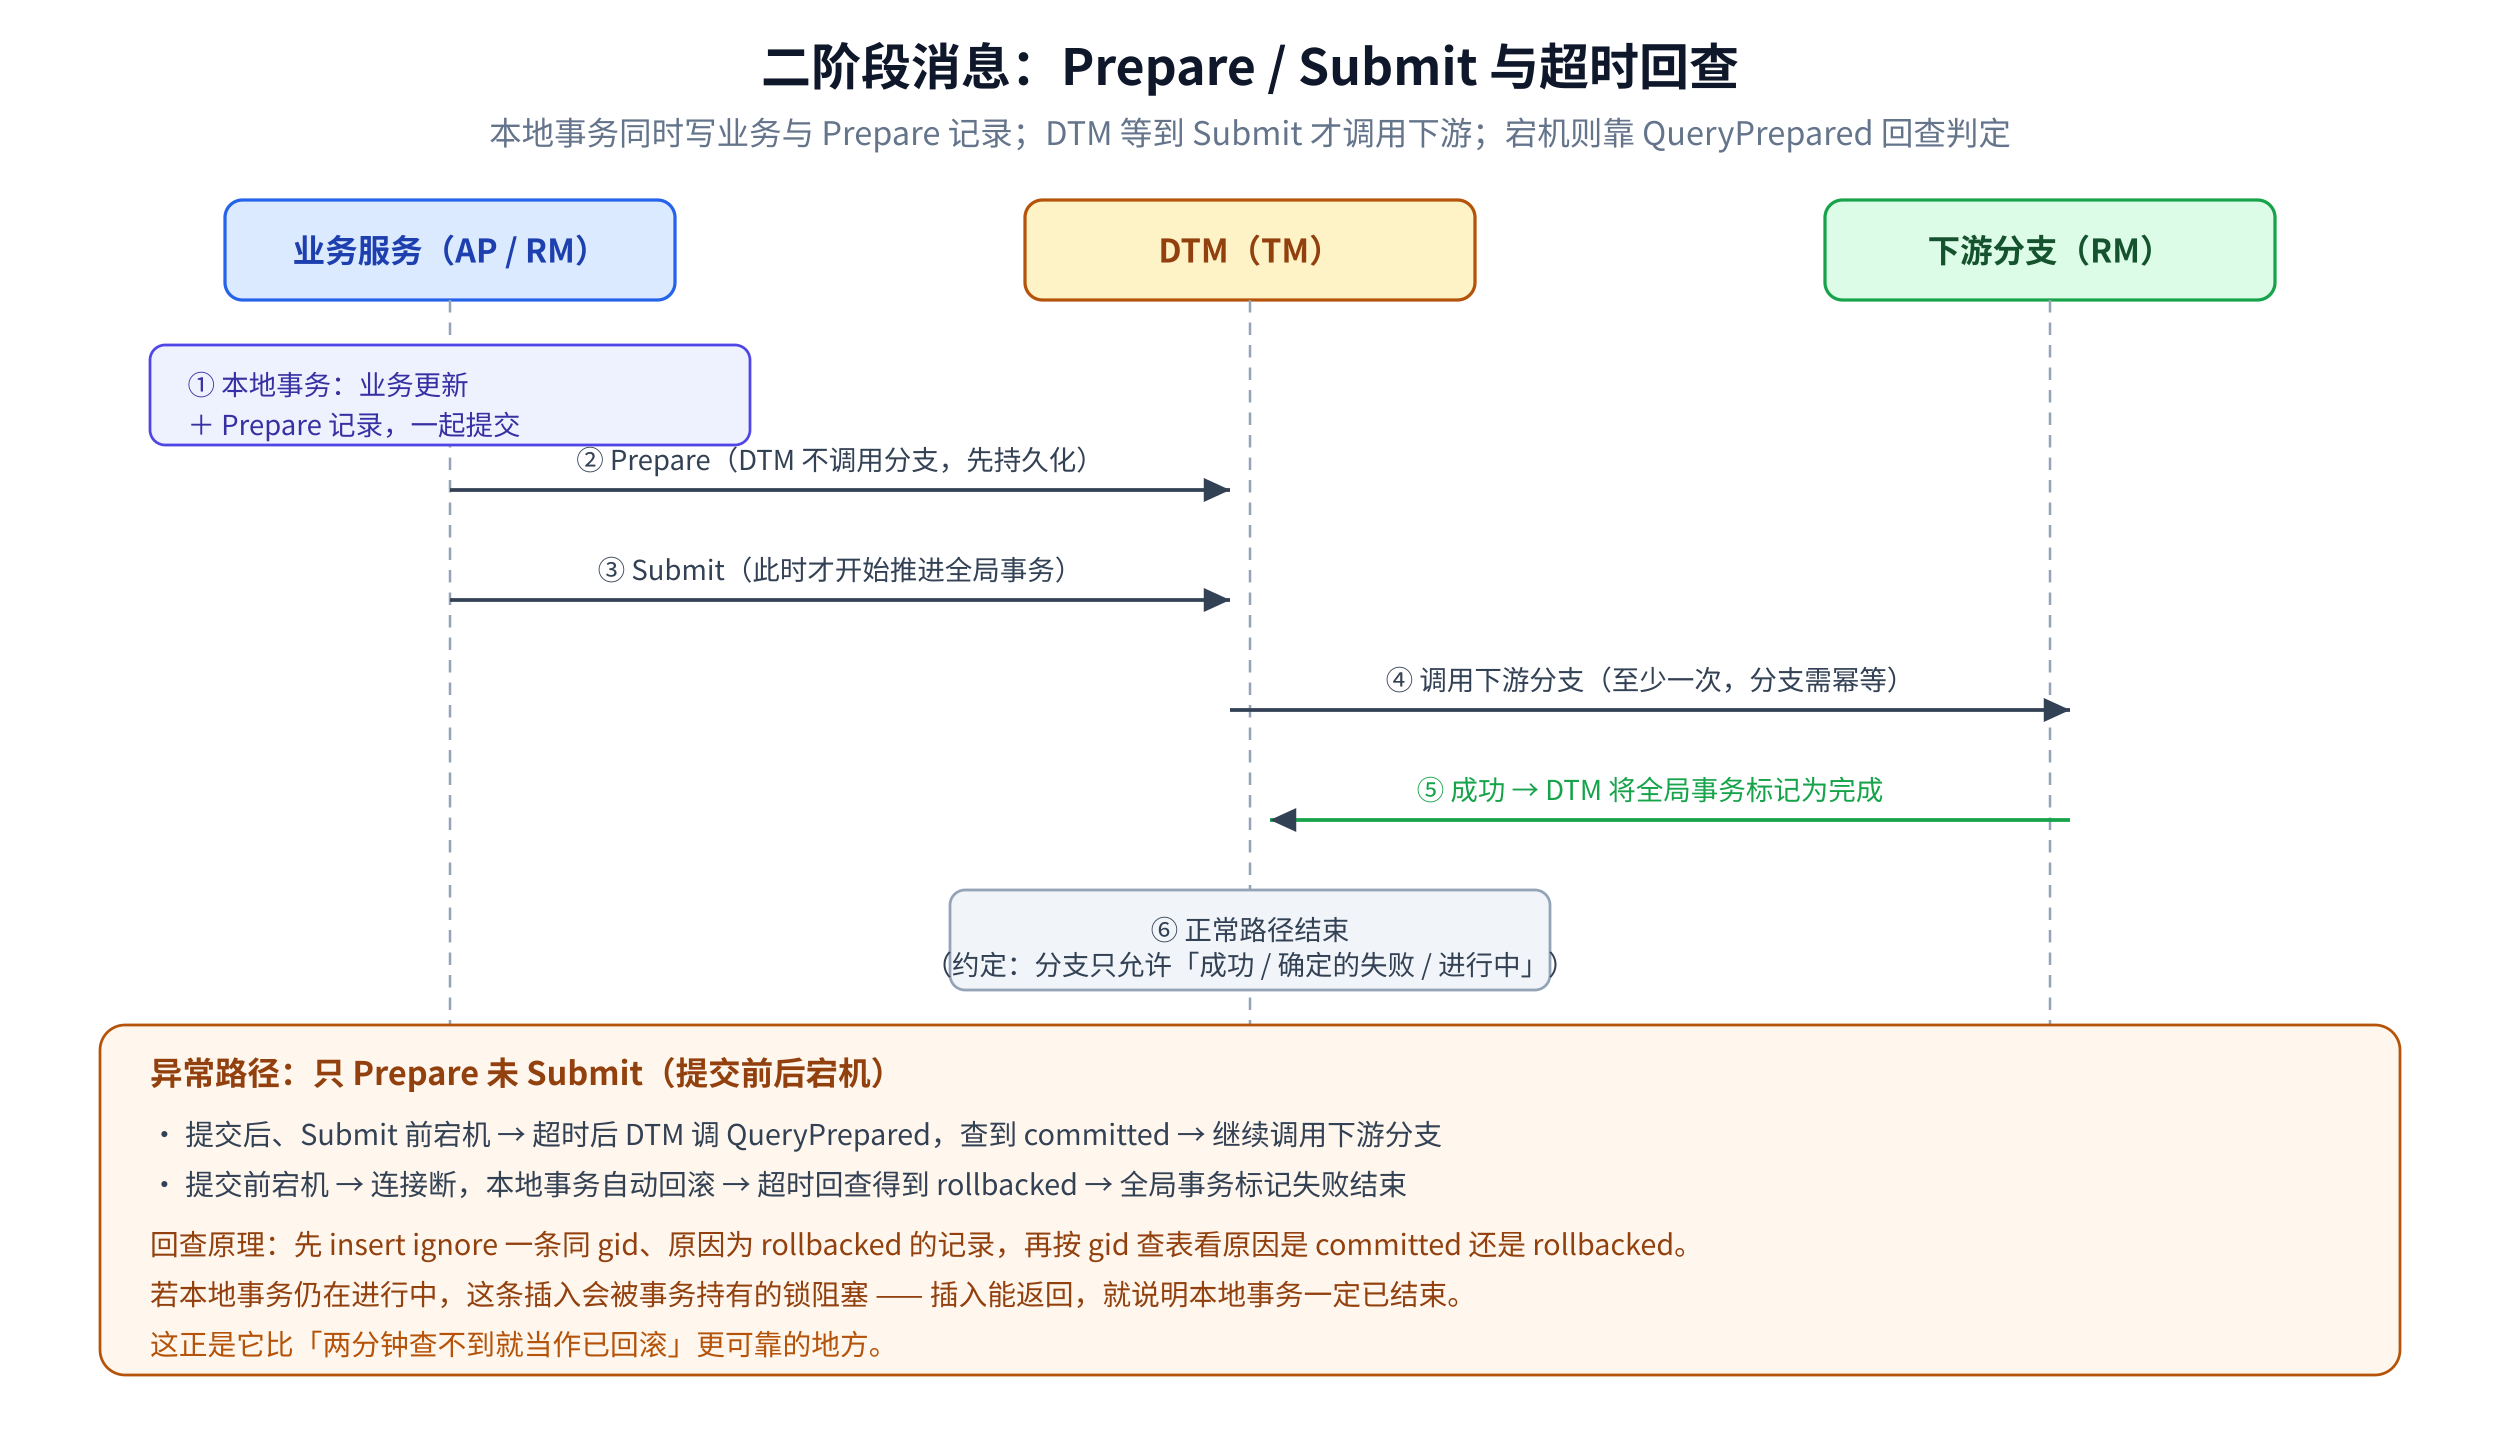
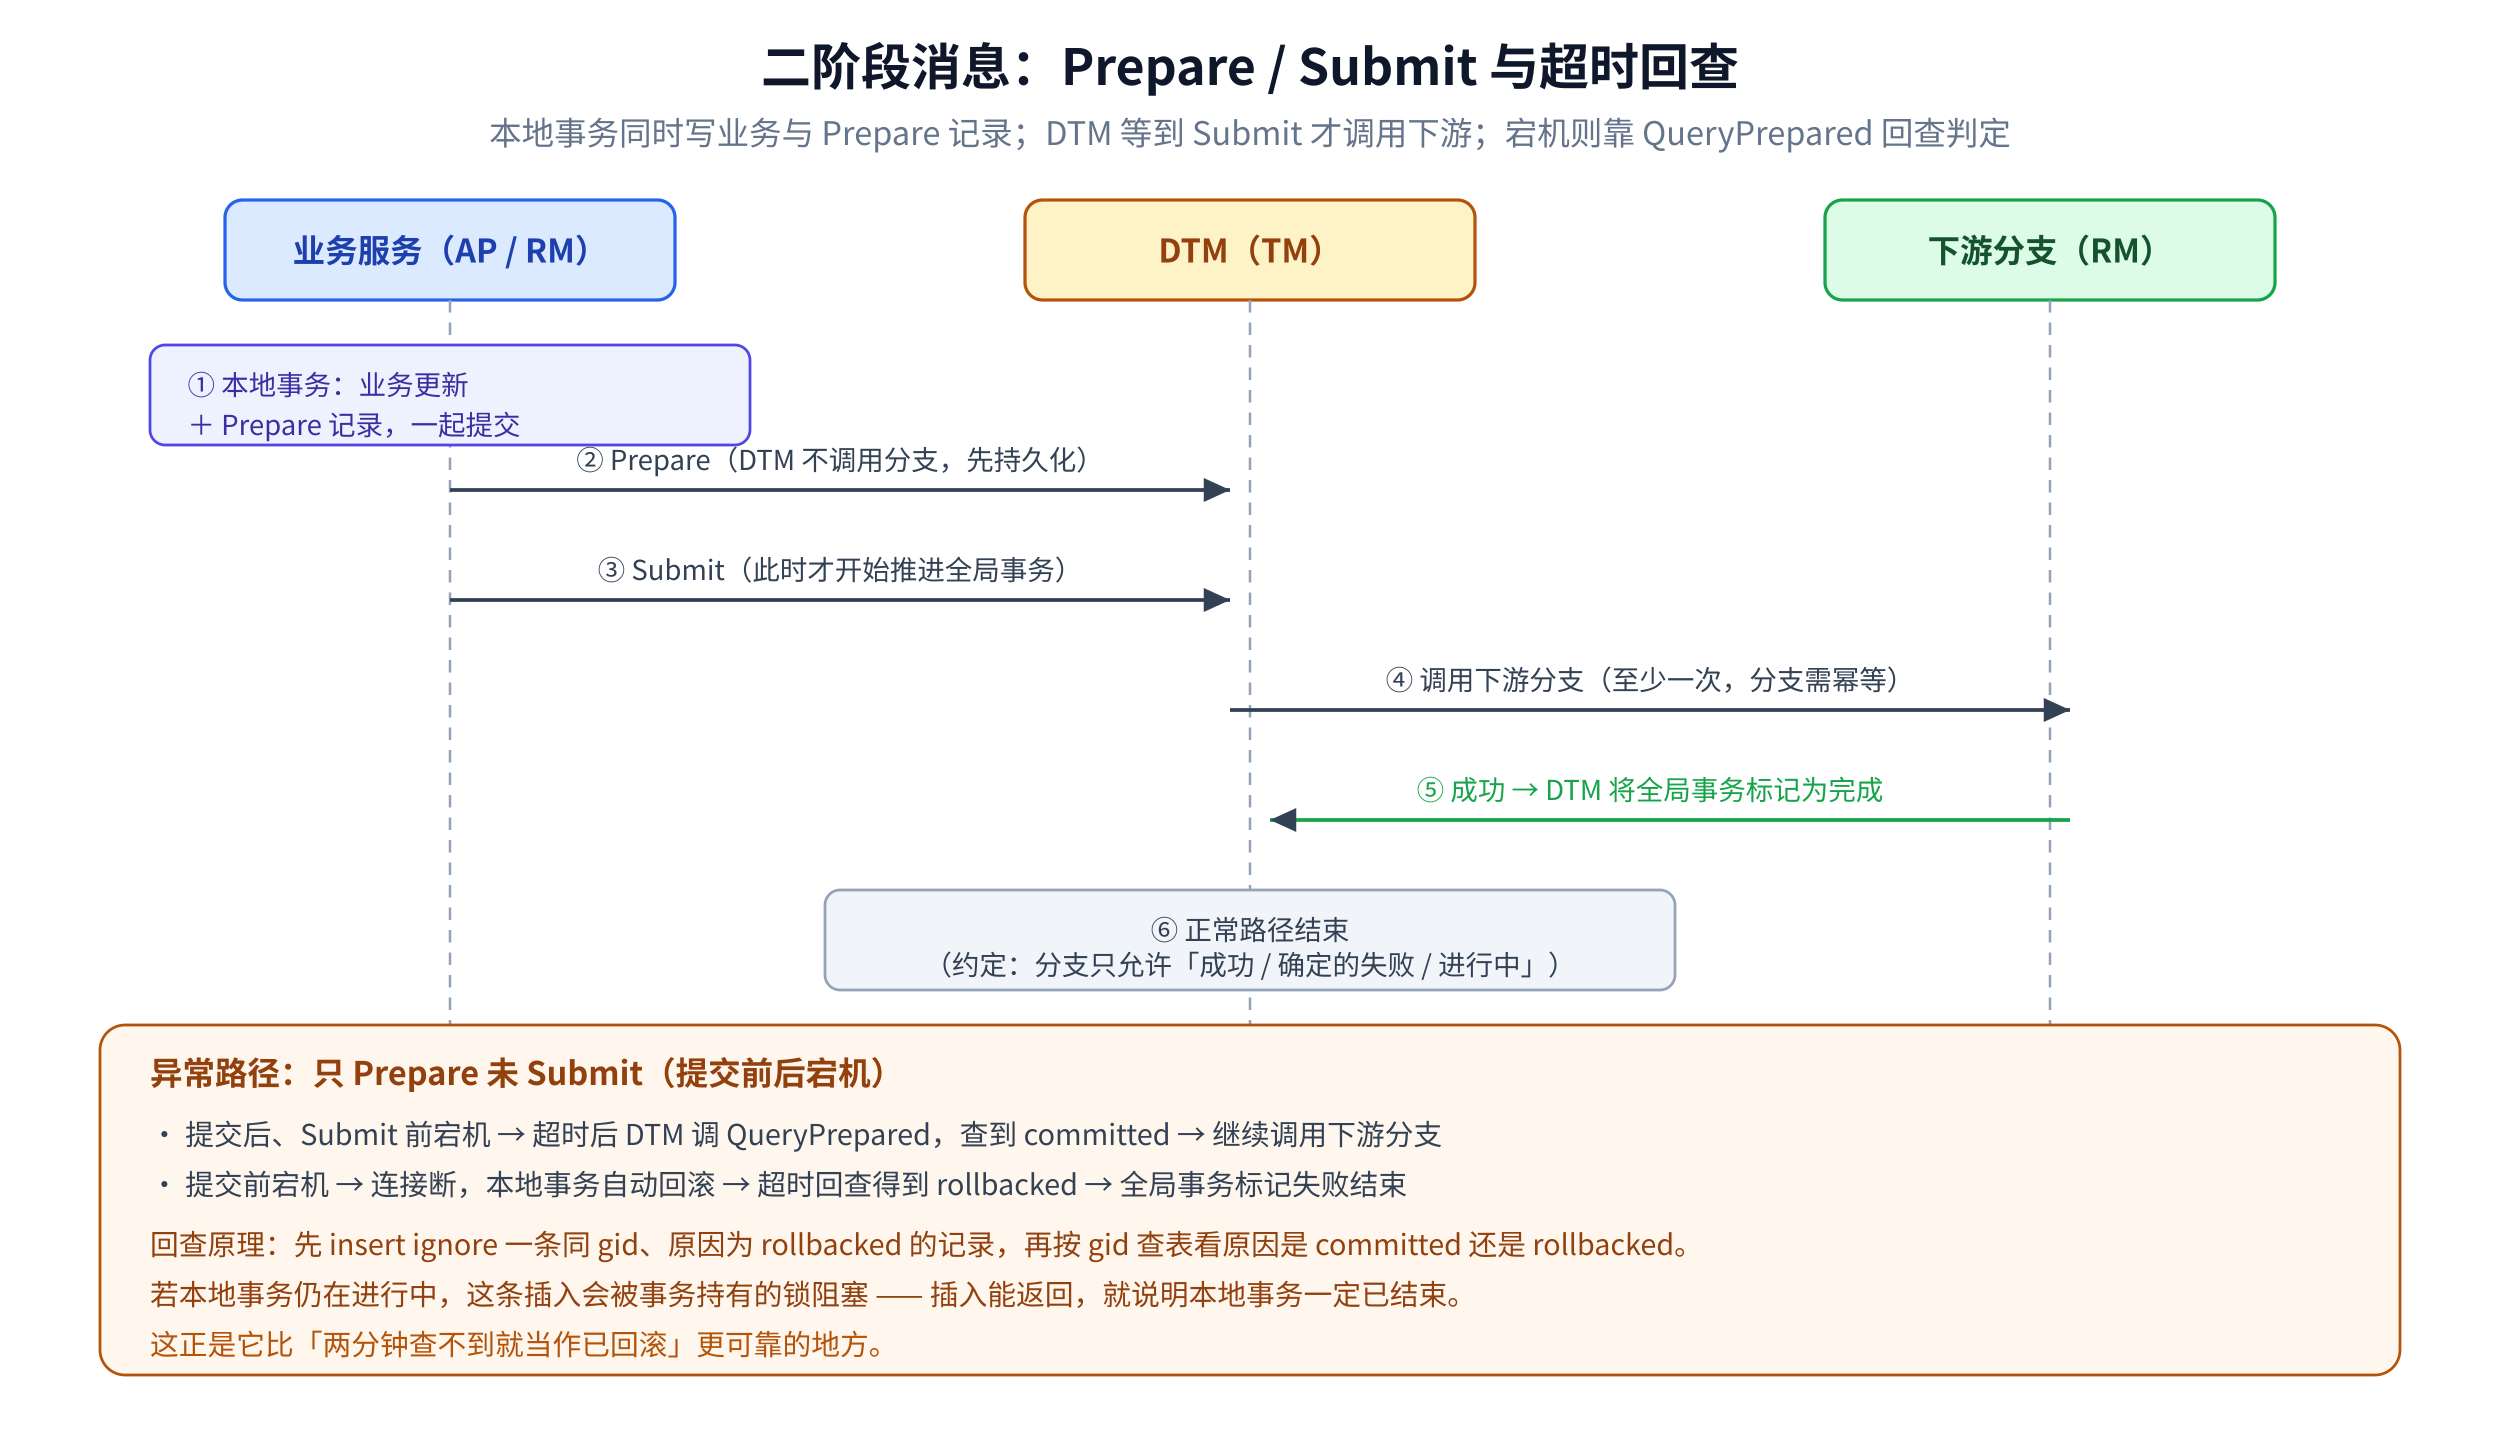
<svg xmlns="http://www.w3.org/2000/svg" viewBox="0 0 1000 580" width="1000" height="580" font-family="Microsoft YaHei, PingFang SC, Noto Sans CJK SC, sans-serif">
  <defs>
    <marker id="arwC" markerWidth="9" markerHeight="9" refX="7" refY="3.2" orient="auto">
      <path d="M0,0 L7,3.2 L0,6.4 Z" fill="#334155" />
    </marker>
    <marker id="arwD" markerWidth="9" markerHeight="9" refX="7" refY="3.2" orient="auto">
      <path d="M0,0 L7,3.2 L0,6.4 Z" fill="#b45309" />
    </marker>
  </defs>
  <rect x="0" y="0" width="1000" height="580" fill="#ffffff" />
  <text x="500" y="34" font-size="20" font-weight="bold" fill="#0f172a" text-anchor="middle">二阶段消息：Prepare / Submit 与超时回查</text>
  <text x="500" y="58" font-size="13" fill="#64748b" text-anchor="middle">本地事务同时写业务与 Prepare 记录；DTM 等到 Submit 才调用下游；宕机则靠 QueryPrepared 回查判定</text>
  <rect x="90" y="80" width="180" height="40" fill="#dbeafe" stroke="#2563eb" stroke-width="1.3" rx="7" />
  <text x="180" y="105" font-size="13" font-weight="bold" fill="#1e40af" text-anchor="middle">业务服务（AP / RM）</text>
  <rect x="410" y="80" width="180" height="40" fill="#fef3c7" stroke="#b45309" stroke-width="1.3" rx="7" />
  <text x="500" y="105" font-size="13" font-weight="bold" fill="#92400e" text-anchor="middle">DTM（TM）</text>
  <rect x="730" y="80" width="180" height="40" fill="#dcfce7" stroke="#16a34a" stroke-width="1.3" rx="7" />
  <text x="820" y="105" font-size="13" font-weight="bold" fill="#14532d" text-anchor="middle">下游分支（RM）</text>
  <line x1="180" y1="120" x2="180" y2="470" stroke="#94a3b8" stroke-width="1" stroke-dasharray="5 4" />
  <line x1="500" y1="120" x2="500" y2="470" stroke="#94a3b8" stroke-width="1" stroke-dasharray="5 4" />
  <line x1="820" y1="120" x2="820" y2="470" stroke="#94a3b8" stroke-width="1" stroke-dasharray="5 4" />
  <rect x="60" y="138" width="240" height="40" fill="#eef2ff" stroke="#4f46e5" stroke-width="1.1" rx="6" />
  <text x="75" y="158" font-size="11" fill="#3730a3">① 本地事务：业务更新</text>
  <text x="75" y="174" font-size="11" fill="#3730a3">＋ Prepare 记录，一起提交</text>
  <line x1="180" y1="196" x2="492" y2="196" stroke="#334155" stroke-width="1.5" marker-end="url(#arwC)" />
  <text x="336" y="188" font-size="11" fill="#334155" text-anchor="middle">② Prepare（DTM 不调用分支，先持久化）</text>
  <line x1="180" y1="240" x2="492" y2="240" stroke="#334155" stroke-width="1.5" marker-end="url(#arwC)" />
  <text x="336" y="232" font-size="11" fill="#334155" text-anchor="middle">③ Submit（此时才开始推进全局事务）</text>
  <line x1="492" y1="284" x2="828" y2="284" stroke="#334155" stroke-width="1.5" marker-end="url(#arwC)" />
  <text x="660" y="276" font-size="11" fill="#334155" text-anchor="middle">④ 调用下游分支（至少一次，分支需幂等）</text>
  <line x1="828" y1="328" x2="508" y2="328" stroke="#16a34a" stroke-width="1.5" marker-end="url(#arwC)" />
  <text x="660" y="320" font-size="11" fill="#16a34a" text-anchor="middle">⑤ 成功 → DTM 将全局事务标记为完成</text>
-   <rect x="380" y="356" width="240" height="40" fill="#f1f5f9" stroke="#94a3b8" stroke-width="1.1" rx="6" />
+   <rect x="330" y="356" width="340" height="40" fill="#f1f5f9" stroke="#94a3b8" stroke-width="1.1" rx="6" />
  <text x="500" y="376" font-size="11" fill="#334155" text-anchor="middle">⑥ 正常路径结束</text>
  <text x="500" y="390" font-size="11" fill="#334155" text-anchor="middle">（约定：分支只允许「成功 / 确定的失败 / 进行中」）</text>
  <rect x="40" y="410" width="920" height="140" fill="#fff7ed" stroke="#b45309" stroke-width="1.1" rx="10" />
  <text x="60" y="434" font-size="13" font-weight="bold" fill="#92400e">异常路径：只 Prepare 未 Submit（提交前后宕机）</text>
  <text x="60" y="458" font-size="11.5" fill="#334155">• 提交后、Submit 前宕机 → 超时后 DTM 调 QueryPrepared，查到 committed → 继续调用下游分支</text>
  <text x="60" y="478" font-size="11.5" fill="#334155">• 提交前宕机 → 连接断，本地事务自动回滚 → 超时回查得到 rollbacked → 全局事务标记失败结束</text>
  <text x="60" y="502" font-size="11.5" fill="#92400e">回查原理：先 insert ignore 一条同 gid、原因为 rollbacked 的记录，再按 gid 查表看原因是 committed 还是 rollbacked。</text>
  <text x="60" y="522" font-size="11.5" fill="#92400e">若本地事务仍在进行中，这条插入会被事务持有的锁阻塞 —— 插入能返回，就说明本地事务一定已结束。</text>
  <text x="60" y="542" font-size="11.5" fill="#b45309">这正是它比「两分钟查不到就当作已回滚」更可靠的地方。</text>
</svg>
